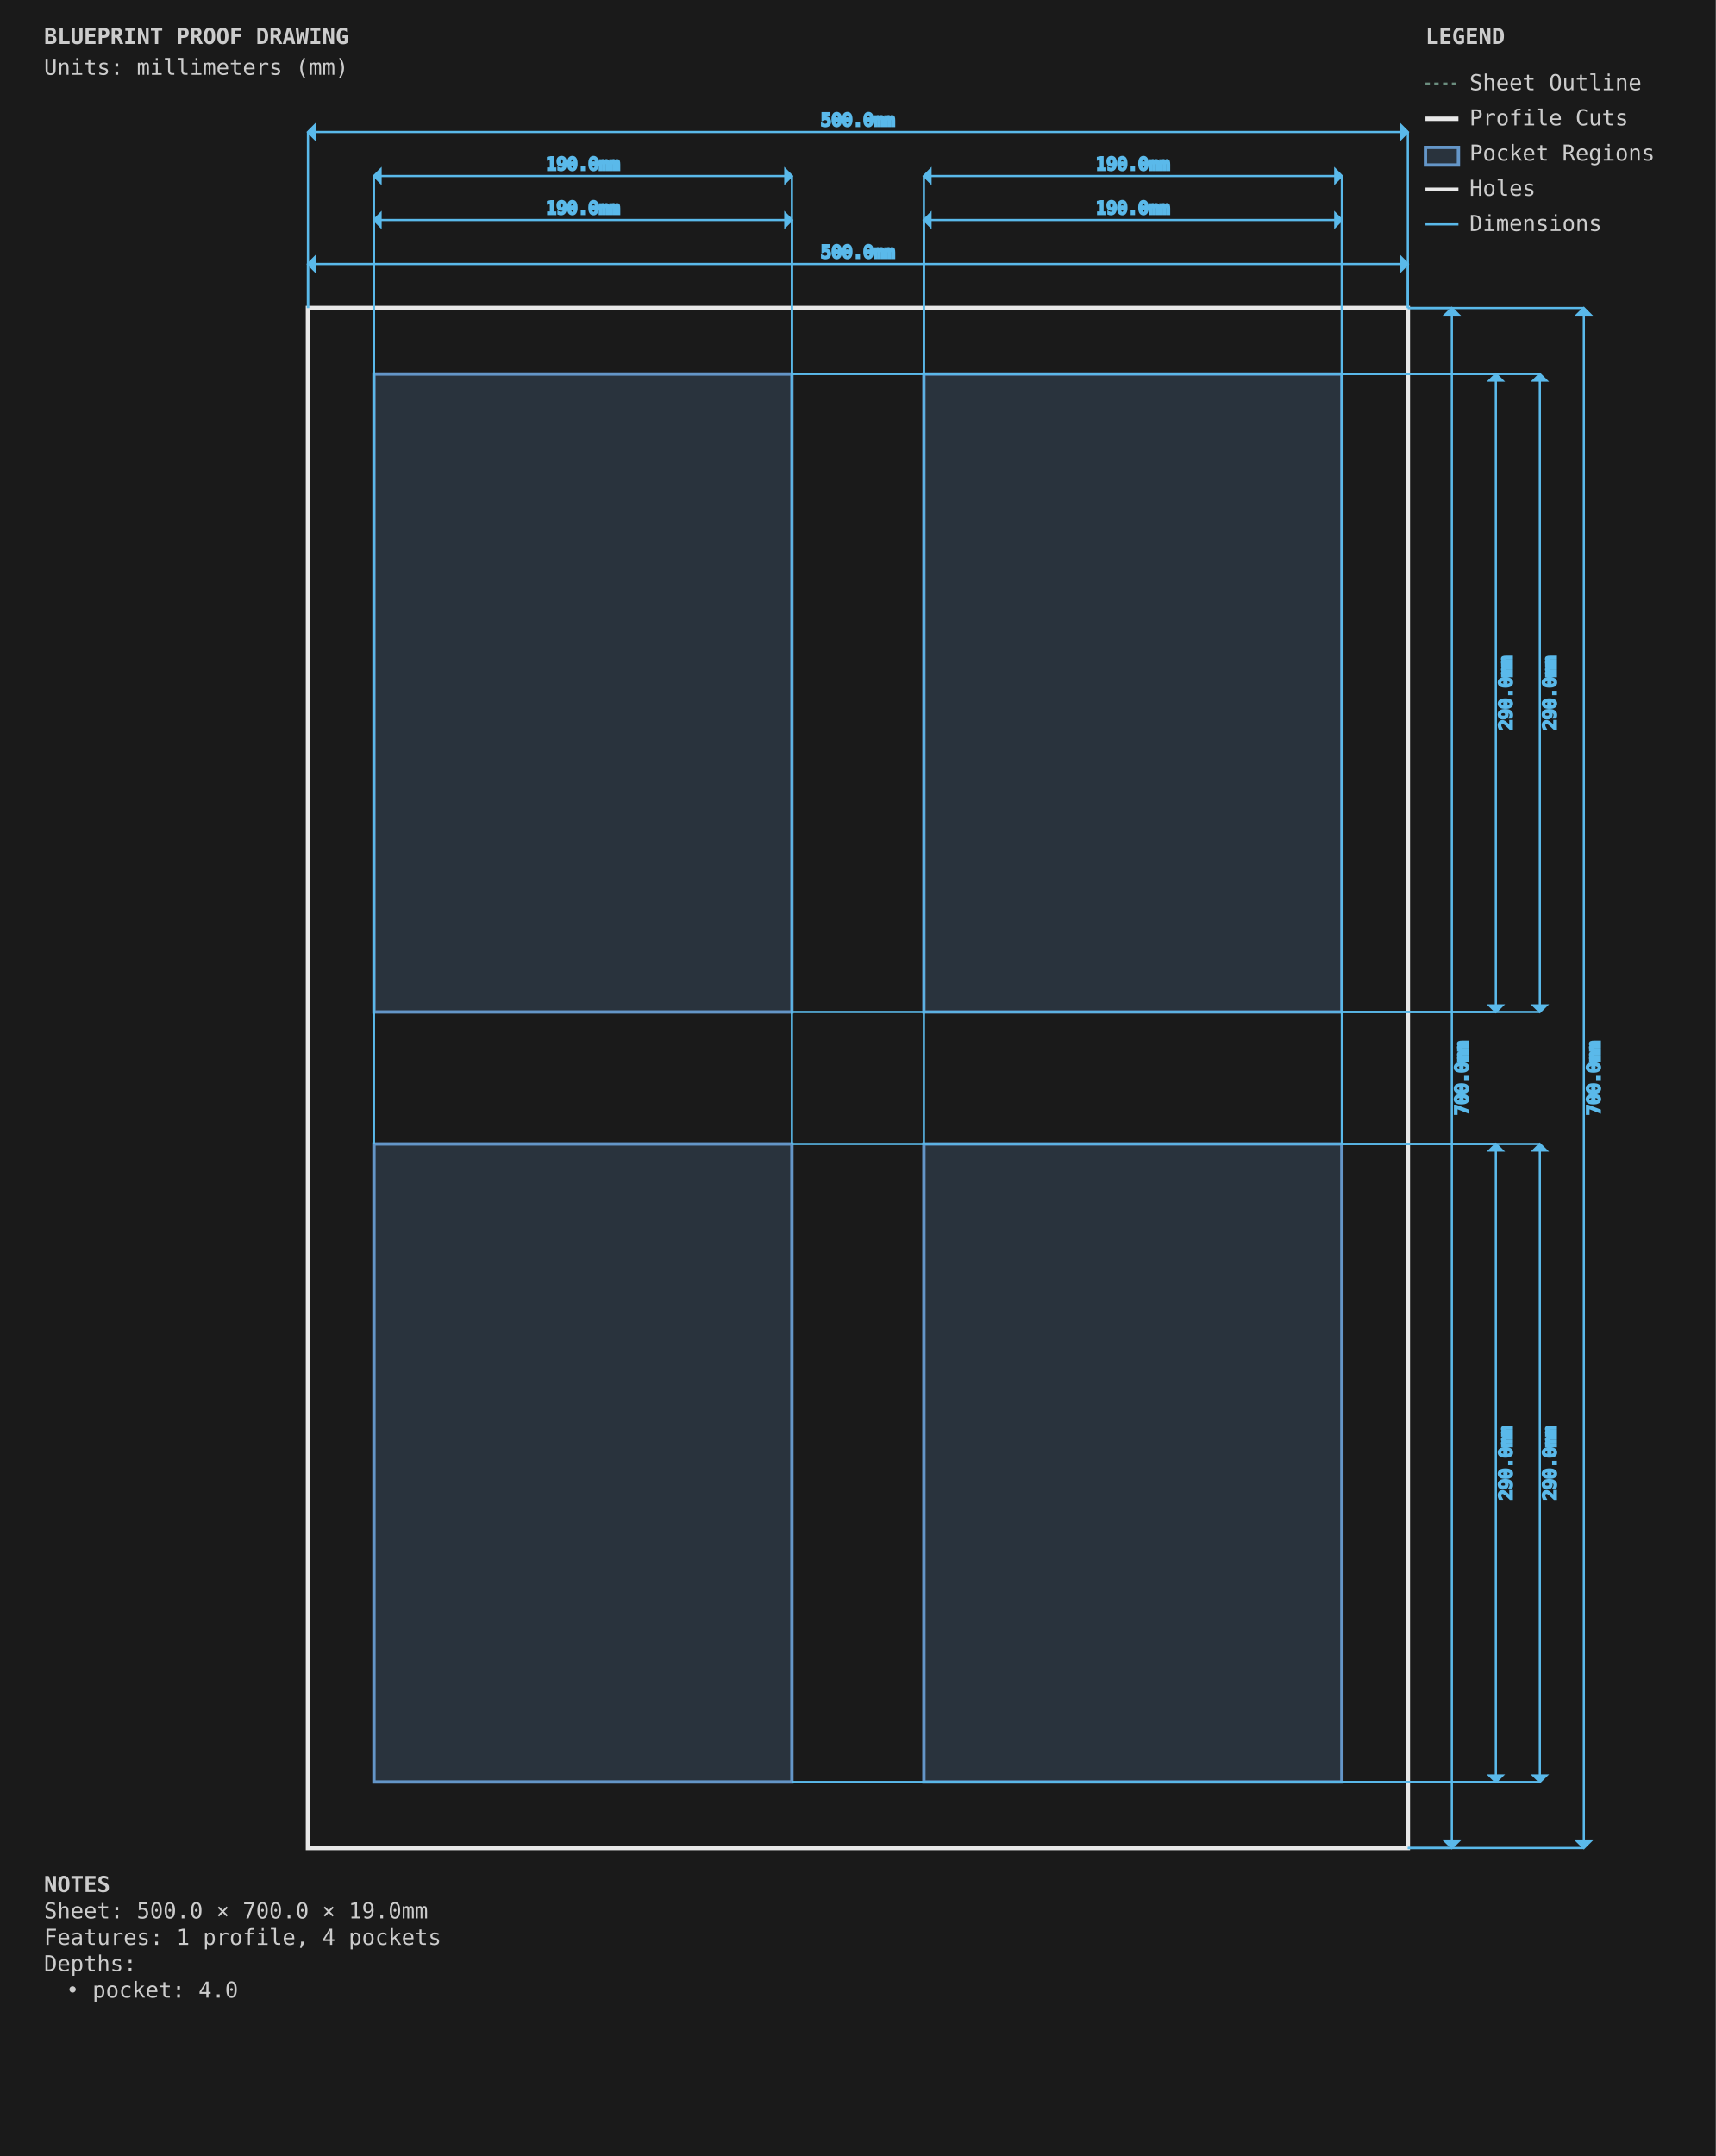
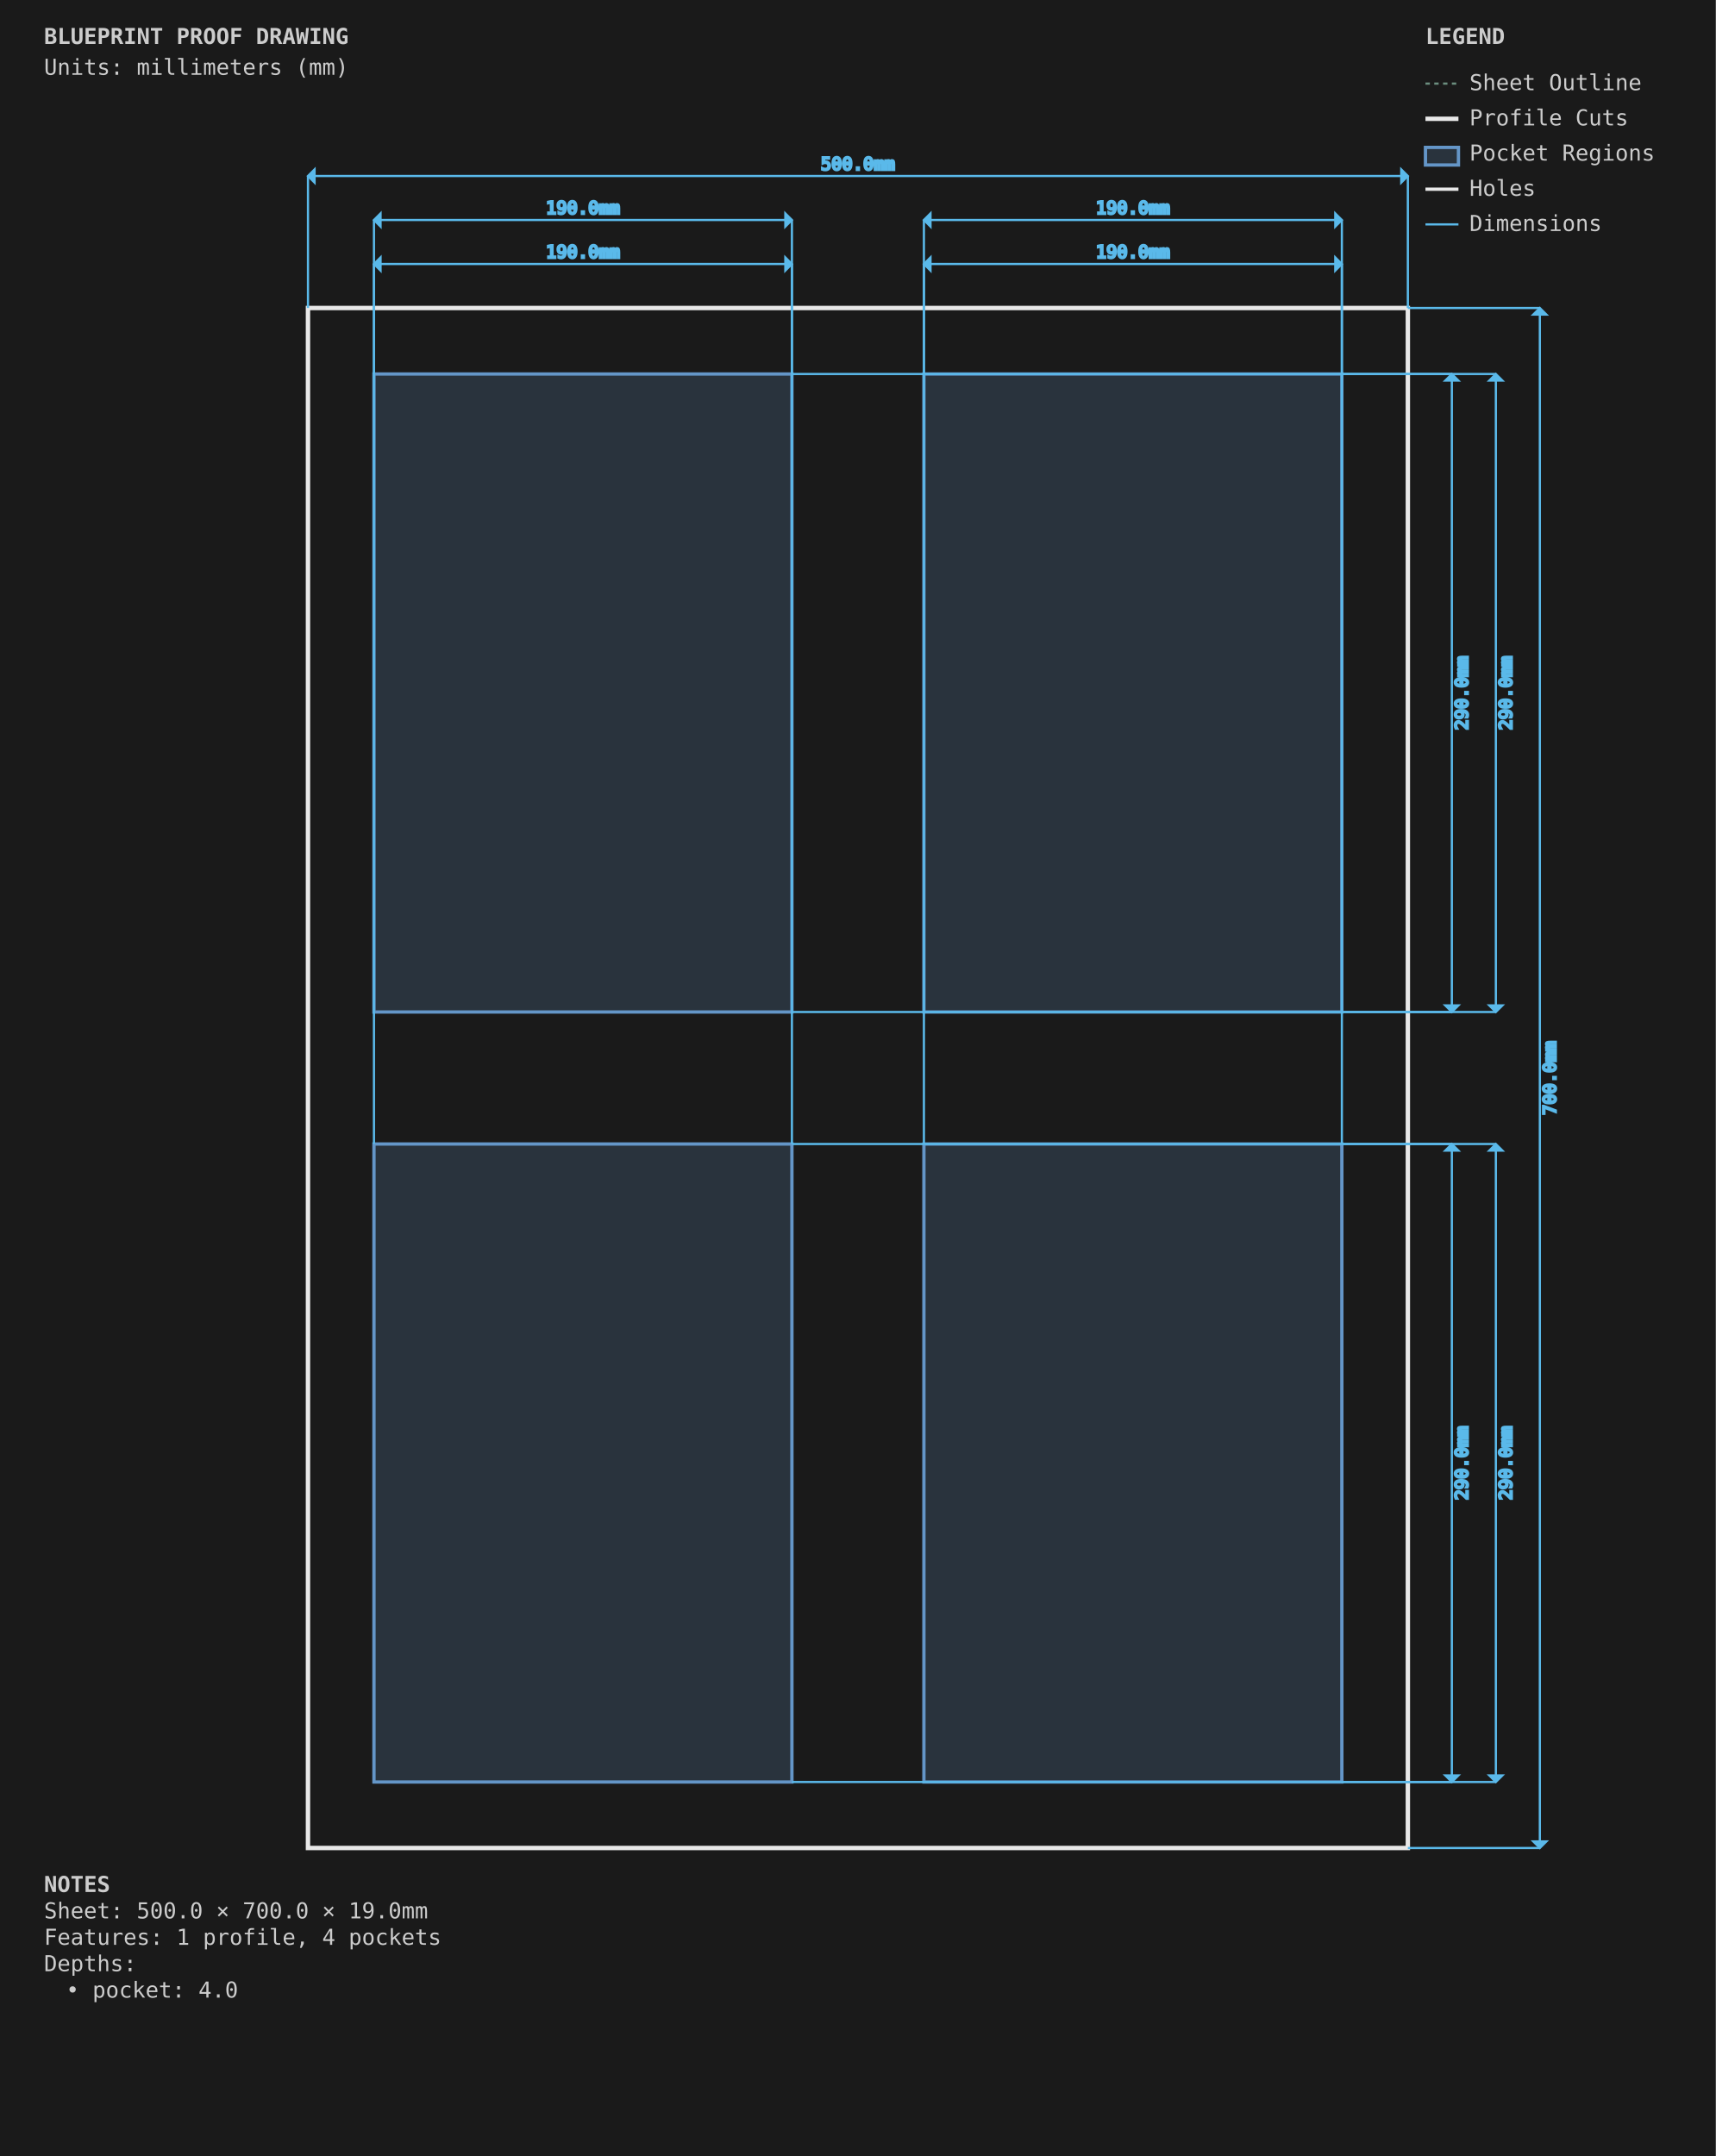
<svg xmlns="http://www.w3.org/2000/svg" viewBox="0 0 780.0 980.0" width="780.0mm" height="980.0mm">
  <style>
        .sheet-outline { stroke: #6b8e7f; stroke-width: 1; fill: none; stroke-dasharray: 2,2; }
        .profile-cuts { stroke: #e8e8e8; stroke-width: 2; fill: none; }
        .pocket-regions { stroke: #6496c8; stroke-width: 1.5; fill: #6496c8; fill-opacity: 0.2; }
        .holes { stroke: #e8e8e8; stroke-width: 1.5; fill: none; }
        .engrave-paths { stroke: #888888; stroke-width: 1; fill: none; stroke-dasharray: 4,4; }
        .construction { stroke: #6b8e7f; stroke-width: 0.5; fill: none; stroke-dasharray: 2,2; }
        .dimensions { stroke: #5ab9ea; stroke-width: 1; fill: none; }
        .dimension-text { fill: #5ab9ea; font-family: monospace; font-size: 8px; }
        .notes { fill: #cccccc; font-family: monospace; font-size: 10px; }
        .legend { fill: #cccccc; font-family: monospace; font-size: 10px; }
    </style>
  <rect x="0" y="0" width="780.0" height="980.0" fill="#1a1a1a" />
  <g id="SHEET_OUTLINE" class="sheet-outline">
    <rect x="140" y="140" width="500.0" height="700.0" />
  </g>
  <g id="PROFILE_CUTS" class="profile-cuts">
    <rect x="140.0" y="140.0" width="500.0" height="700.0" />
  </g>
  <g id="POCKET_REGIONS" class="pocket-regions">
    <rect x="170.0" y="170.0" width="190.0" height="290.0" />
    <rect x="420.0" y="170.0" width="190.0" height="290.0" />
    <rect x="170.0" y="520.0" width="190.0" height="290.0" />
    <rect x="420.0" y="520.0" width="190.0" height="290.0" />
  </g>
  <g id="ENGRAVE_PATHS" class="engrave-paths" />
  <g id="HOLES" class="holes" />
  <g id="CONSTRUCTION" class="construction" />
  <g id="DIMENSIONS" class="dimensions">
-     <line x1="140" y1="140" x2="140" y2="120.0" stroke="#5ab9ea" stroke-width="1" />
-     <line x1="640.0" y1="140" x2="640.0" y2="120.0" stroke="#5ab9ea" stroke-width="1" />
-     <line x1="140" y1="120.0" x2="640.0" y2="120.0" stroke="#5ab9ea" stroke-width="1" />
-     <polygon points="140,120.0 143.0,117.0 143.0,123.0" fill="#5ab9ea" />
-     <polygon points="640.0,120.0 637.0,117.0 637.0,123.0" fill="#5ab9ea" />
-     <text x="390.0" y="115.0" class="dimension-text" text-anchor="middle" dominant-baseline="middle">500.0mm</text>
-     <line x1="640.0" y1="140" x2="660.0" y2="140" stroke="#5ab9ea" stroke-width="1" />
-     <line x1="640.0" y1="840.0" x2="660.0" y2="840.0" stroke="#5ab9ea" stroke-width="1" />
-     <line x1="660.0" y1="140" x2="660.0" y2="840.0" stroke="#5ab9ea" stroke-width="1" />
-     <polygon points="660.0,140 657.0,143.0 663.0,143.0" fill="#5ab9ea" />
-     <polygon points="660.0,840.0 657.0,837.0 663.0,837.0" fill="#5ab9ea" />
-     <text x="665.0" y="490.0" class="dimension-text" text-anchor="middle" dominant-baseline="middle" transform="rotate(-90 665.0 490.0)">700.0mm</text>
-     <line x1="170.0" y1="170.0" x2="170.0" y2="100.0" stroke="#5ab9ea" stroke-width="1" />
-     <line x1="360.0" y1="170.0" x2="360.0" y2="100.0" stroke="#5ab9ea" stroke-width="1" />
+     <line x1="170.0" y1="170.0" x2="170.0" y2="120.0" stroke="#5ab9ea" stroke-width="1" />
+     <line x1="360.0" y1="170.0" x2="360.0" y2="120.0" stroke="#5ab9ea" stroke-width="1" />
+     <line x1="170.0" y1="120.0" x2="360.0" y2="120.0" stroke="#5ab9ea" stroke-width="1" />
+     <polygon points="170.0,120.0 173.0,117.0 173.0,123.0" fill="#5ab9ea" />
+     <polygon points="360.0,120.0 357.0,117.0 357.0,123.0" fill="#5ab9ea" />
+     <text x="265.0" y="115.0" class="dimension-text" text-anchor="middle" dominant-baseline="middle">190.0mm</text>
+     <line x1="360.0" y1="170.0" x2="660.0" y2="170.0" stroke="#5ab9ea" stroke-width="1" />
+     <line x1="360.0" y1="460.0" x2="660.0" y2="460.0" stroke="#5ab9ea" stroke-width="1" />
+     <line x1="660.0" y1="170.0" x2="660.0" y2="460.0" stroke="#5ab9ea" stroke-width="1" />
+     <polygon points="660.0,170.0 657.0,173.0 663.0,173.0" fill="#5ab9ea" />
+     <polygon points="660.0,460.0 657.0,457.0 663.0,457.0" fill="#5ab9ea" />
+     <text x="665.0" y="315.0" class="dimension-text" text-anchor="middle" dominant-baseline="middle" transform="rotate(-90 665.0 315.0)">290.0mm</text>
+     <line x1="420.0" y1="170.0" x2="420.0" y2="120.0" stroke="#5ab9ea" stroke-width="1" />
+     <line x1="610.0" y1="170.0" x2="610.0" y2="120.0" stroke="#5ab9ea" stroke-width="1" />
+     <line x1="420.0" y1="120.0" x2="610.0" y2="120.0" stroke="#5ab9ea" stroke-width="1" />
+     <polygon points="420.0,120.0 423.0,117.0 423.0,123.0" fill="#5ab9ea" />
+     <polygon points="610.0,120.0 607.0,117.0 607.0,123.0" fill="#5ab9ea" />
+     <text x="515.0" y="115.0" class="dimension-text" text-anchor="middle" dominant-baseline="middle">190.0mm</text>
+     <line x1="610.0" y1="170.0" x2="680.0" y2="170.0" stroke="#5ab9ea" stroke-width="1" />
+     <line x1="610.0" y1="460.0" x2="680.0" y2="460.0" stroke="#5ab9ea" stroke-width="1" />
+     <line x1="680.0" y1="170.0" x2="680.0" y2="460.0" stroke="#5ab9ea" stroke-width="1" />
+     <polygon points="680.0,170.0 677.0,173.0 683.0,173.0" fill="#5ab9ea" />
+     <polygon points="680.0,460.0 677.0,457.0 683.0,457.0" fill="#5ab9ea" />
+     <text x="685.0" y="315.0" class="dimension-text" text-anchor="middle" dominant-baseline="middle" transform="rotate(-90 685.0 315.0)">290.0mm</text>
+     <line x1="170.0" y1="520.0" x2="170.0" y2="100.0" stroke="#5ab9ea" stroke-width="1" />
+     <line x1="360.0" y1="520.0" x2="360.0" y2="100.0" stroke="#5ab9ea" stroke-width="1" />
    <line x1="170.0" y1="100.0" x2="360.0" y2="100.0" stroke="#5ab9ea" stroke-width="1" />
    <polygon points="170.0,100.0 173.0,97.0 173.0,103.0" fill="#5ab9ea" />
    <polygon points="360.0,100.0 357.0,97.0 357.0,103.0" fill="#5ab9ea" />
    <text x="265.0" y="95.0" class="dimension-text" text-anchor="middle" dominant-baseline="middle">190.0mm</text>
-     <line x1="360.0" y1="170.0" x2="680.0" y2="170.0" stroke="#5ab9ea" stroke-width="1" />
-     <line x1="360.0" y1="460.0" x2="680.0" y2="460.0" stroke="#5ab9ea" stroke-width="1" />
-     <line x1="680.0" y1="170.0" x2="680.0" y2="460.0" stroke="#5ab9ea" stroke-width="1" />
-     <polygon points="680.0,170.0 677.0,173.0 683.0,173.0" fill="#5ab9ea" />
-     <polygon points="680.0,460.0 677.0,457.0 683.0,457.0" fill="#5ab9ea" />
-     <text x="685.0" y="315.0" class="dimension-text" text-anchor="middle" dominant-baseline="middle" transform="rotate(-90 685.0 315.0)">290.0mm</text>
-     <line x1="420.0" y1="170.0" x2="420.0" y2="100.0" stroke="#5ab9ea" stroke-width="1" />
-     <line x1="610.0" y1="170.0" x2="610.0" y2="100.0" stroke="#5ab9ea" stroke-width="1" />
+     <line x1="360.0" y1="520.0" x2="660.0" y2="520.0" stroke="#5ab9ea" stroke-width="1" />
+     <line x1="360.0" y1="810.0" x2="660.0" y2="810.0" stroke="#5ab9ea" stroke-width="1" />
+     <line x1="660.0" y1="520.0" x2="660.0" y2="810.0" stroke="#5ab9ea" stroke-width="1" />
+     <polygon points="660.0,520.0 657.0,523.0 663.0,523.0" fill="#5ab9ea" />
+     <polygon points="660.0,810.0 657.0,807.0 663.0,807.0" fill="#5ab9ea" />
+     <text x="665.0" y="665.0" class="dimension-text" text-anchor="middle" dominant-baseline="middle" transform="rotate(-90 665.0 665.0)">290.0mm</text>
+     <line x1="420.0" y1="520.0" x2="420.0" y2="100.0" stroke="#5ab9ea" stroke-width="1" />
+     <line x1="610.0" y1="520.0" x2="610.0" y2="100.0" stroke="#5ab9ea" stroke-width="1" />
    <line x1="420.0" y1="100.0" x2="610.0" y2="100.0" stroke="#5ab9ea" stroke-width="1" />
    <polygon points="420.0,100.0 423.0,97.0 423.0,103.0" fill="#5ab9ea" />
    <polygon points="610.0,100.0 607.0,97.0 607.0,103.0" fill="#5ab9ea" />
    <text x="515.0" y="95.0" class="dimension-text" text-anchor="middle" dominant-baseline="middle">190.0mm</text>
-     <line x1="610.0" y1="170.0" x2="700.0" y2="170.0" stroke="#5ab9ea" stroke-width="1" />
-     <line x1="610.0" y1="460.0" x2="700.0" y2="460.0" stroke="#5ab9ea" stroke-width="1" />
-     <line x1="700.0" y1="170.0" x2="700.0" y2="460.0" stroke="#5ab9ea" stroke-width="1" />
-     <polygon points="700.0,170.0 697.0,173.0 703.0,173.0" fill="#5ab9ea" />
-     <polygon points="700.0,460.0 697.0,457.0 703.0,457.0" fill="#5ab9ea" />
-     <text x="705.0" y="315.0" class="dimension-text" text-anchor="middle" dominant-baseline="middle" transform="rotate(-90 705.0 315.0)">290.0mm</text>
-     <line x1="170.0" y1="520.0" x2="170.0" y2="80.0" stroke="#5ab9ea" stroke-width="1" />
-     <line x1="360.0" y1="520.0" x2="360.0" y2="80.0" stroke="#5ab9ea" stroke-width="1" />
-     <line x1="170.0" y1="80.0" x2="360.0" y2="80.0" stroke="#5ab9ea" stroke-width="1" />
-     <polygon points="170.0,80.0 173.0,77.0 173.0,83.0" fill="#5ab9ea" />
-     <polygon points="360.0,80.0 357.0,77.0 357.0,83.0" fill="#5ab9ea" />
-     <text x="265.0" y="75.0" class="dimension-text" text-anchor="middle" dominant-baseline="middle">190.0mm</text>
-     <line x1="360.0" y1="520.0" x2="680.0" y2="520.0" stroke="#5ab9ea" stroke-width="1" />
-     <line x1="360.0" y1="810.0" x2="680.0" y2="810.0" stroke="#5ab9ea" stroke-width="1" />
+     <line x1="610.0" y1="520.0" x2="680.0" y2="520.0" stroke="#5ab9ea" stroke-width="1" />
+     <line x1="610.0" y1="810.0" x2="680.0" y2="810.0" stroke="#5ab9ea" stroke-width="1" />
    <line x1="680.0" y1="520.0" x2="680.0" y2="810.0" stroke="#5ab9ea" stroke-width="1" />
    <polygon points="680.0,520.0 677.0,523.0 683.0,523.0" fill="#5ab9ea" />
    <polygon points="680.0,810.0 677.0,807.0 683.0,807.0" fill="#5ab9ea" />
    <text x="685.0" y="665.0" class="dimension-text" text-anchor="middle" dominant-baseline="middle" transform="rotate(-90 685.0 665.0)">290.0mm</text>
-     <line x1="420.0" y1="520.0" x2="420.0" y2="80.0" stroke="#5ab9ea" stroke-width="1" />
-     <line x1="610.0" y1="520.0" x2="610.0" y2="80.0" stroke="#5ab9ea" stroke-width="1" />
-     <line x1="420.0" y1="80.0" x2="610.0" y2="80.0" stroke="#5ab9ea" stroke-width="1" />
-     <polygon points="420.0,80.0 423.0,77.0 423.0,83.0" fill="#5ab9ea" />
-     <polygon points="610.0,80.0 607.0,77.0 607.0,83.0" fill="#5ab9ea" />
-     <text x="515.0" y="75.0" class="dimension-text" text-anchor="middle" dominant-baseline="middle">190.0mm</text>
-     <line x1="610.0" y1="520.0" x2="700.0" y2="520.0" stroke="#5ab9ea" stroke-width="1" />
-     <line x1="610.0" y1="810.0" x2="700.0" y2="810.0" stroke="#5ab9ea" stroke-width="1" />
-     <line x1="700.0" y1="520.0" x2="700.0" y2="810.0" stroke="#5ab9ea" stroke-width="1" />
-     <polygon points="700.0,520.0 697.0,523.0 703.0,523.0" fill="#5ab9ea" />
-     <polygon points="700.0,810.0 697.0,807.0 703.0,807.0" fill="#5ab9ea" />
-     <text x="705.0" y="665.0" class="dimension-text" text-anchor="middle" dominant-baseline="middle" transform="rotate(-90 705.0 665.0)">290.0mm</text>
-     <line x1="140.0" y1="140.0" x2="140.0" y2="60.0" stroke="#5ab9ea" stroke-width="1" />
-     <line x1="640.0" y1="140.0" x2="640.0" y2="60.0" stroke="#5ab9ea" stroke-width="1" />
-     <line x1="140.0" y1="60.0" x2="640.0" y2="60.0" stroke="#5ab9ea" stroke-width="1" />
-     <polygon points="140.0,60.0 143.0,57.0 143.0,63.0" fill="#5ab9ea" />
-     <polygon points="640.0,60.0 637.0,57.0 637.0,63.0" fill="#5ab9ea" />
-     <text x="390.0" y="55.0" class="dimension-text" text-anchor="middle" dominant-baseline="middle">500.0mm</text>
-     <line x1="640.0" y1="140.0" x2="720.0" y2="140.0" stroke="#5ab9ea" stroke-width="1" />
-     <line x1="640.0" y1="840.0" x2="720.0" y2="840.0" stroke="#5ab9ea" stroke-width="1" />
-     <line x1="720.0" y1="140.0" x2="720.0" y2="840.0" stroke="#5ab9ea" stroke-width="1" />
-     <polygon points="720.0,140.0 717.0,143.0 723.0,143.0" fill="#5ab9ea" />
-     <polygon points="720.0,840.0 717.0,837.0 723.0,837.0" fill="#5ab9ea" />
-     <text x="725.0" y="490.0" class="dimension-text" text-anchor="middle" dominant-baseline="middle" transform="rotate(-90 725.0 490.0)">700.0mm</text>
+     <line x1="140.0" y1="140.0" x2="140.0" y2="80.0" stroke="#5ab9ea" stroke-width="1" />
+     <line x1="640.0" y1="140.0" x2="640.0" y2="80.0" stroke="#5ab9ea" stroke-width="1" />
+     <line x1="140.0" y1="80.0" x2="640.0" y2="80.0" stroke="#5ab9ea" stroke-width="1" />
+     <polygon points="140.0,80.0 143.0,77.0 143.0,83.0" fill="#5ab9ea" />
+     <polygon points="640.0,80.0 637.0,77.0 637.0,83.0" fill="#5ab9ea" />
+     <text x="390.0" y="75.0" class="dimension-text" text-anchor="middle" dominant-baseline="middle">500.0mm</text>
+     <line x1="640.0" y1="140.0" x2="700.0" y2="140.0" stroke="#5ab9ea" stroke-width="1" />
+     <line x1="640.0" y1="840.0" x2="700.0" y2="840.0" stroke="#5ab9ea" stroke-width="1" />
+     <line x1="700.0" y1="140.0" x2="700.0" y2="840.0" stroke="#5ab9ea" stroke-width="1" />
+     <polygon points="700.0,140.0 697.0,143.0 703.0,143.0" fill="#5ab9ea" />
+     <polygon points="700.0,840.0 697.0,837.0 703.0,837.0" fill="#5ab9ea" />
+     <text x="705.0" y="490.0" class="dimension-text" text-anchor="middle" dominant-baseline="middle" transform="rotate(-90 705.0 490.0)">700.0mm</text>
  </g>
  <g id="NOTES" class="notes">
    <text x="20" y="860.0" class="notes" font-weight="bold">NOTES</text>
    <text x="20" y="872.0" class="notes">Sheet: 500.0 × 700.0 × 19.0mm</text>
    <text x="20" y="884.0" class="notes">Features: 1 profile, 4 pockets</text>
    <text x="20" y="896.0" class="notes">Depths:</text>
    <text x="30" y="908.0" class="notes">• pocket: 4.0</text>
  </g>
  <g id="TITLE_BLOCK" class="title-block">
    <text x="20" y="20" class="notes" font-weight="bold" font-size="14px">BLUEPRINT PROOF DRAWING</text>
    <text x="20" y="34" class="notes" font-size="9px">Units: millimeters (mm)</text>
  </g>
  <g id="LEGEND" class="legend">
    <text x="648.0" y="20" class="legend" font-weight="bold">LEGEND</text>
    <line x1="648.0" y1="38" x2="663.0" y2="38" stroke="#6b8e7f" stroke-width="1" stroke-dasharray="2,2" />
    <text x="668.0" y="41" class="legend">Sheet Outline</text>
    <line x1="648.0" y1="54" x2="663.0" y2="54" stroke="#e8e8e8" stroke-width="2" />
    <text x="668.0" y="57" class="legend">Profile Cuts</text>
    <rect x="648.0" y="67" width="15.0" height="8" stroke="#6496c8" stroke-width="1.5" fill="#6496c8" fill-opacity="0.2" />
    <text x="668.0" y="73" class="legend">Pocket Regions</text>
    <line x1="648.0" y1="86" x2="663.0" y2="86" stroke="#e8e8e8" stroke-width="1.5" />
    <text x="668.0" y="89" class="legend">Holes</text>
    <line x1="648.0" y1="102" x2="663.0" y2="102" stroke="#5ab9ea" stroke-width="1" />
    <text x="668.0" y="105" class="legend">Dimensions</text>
  </g>
</svg>
